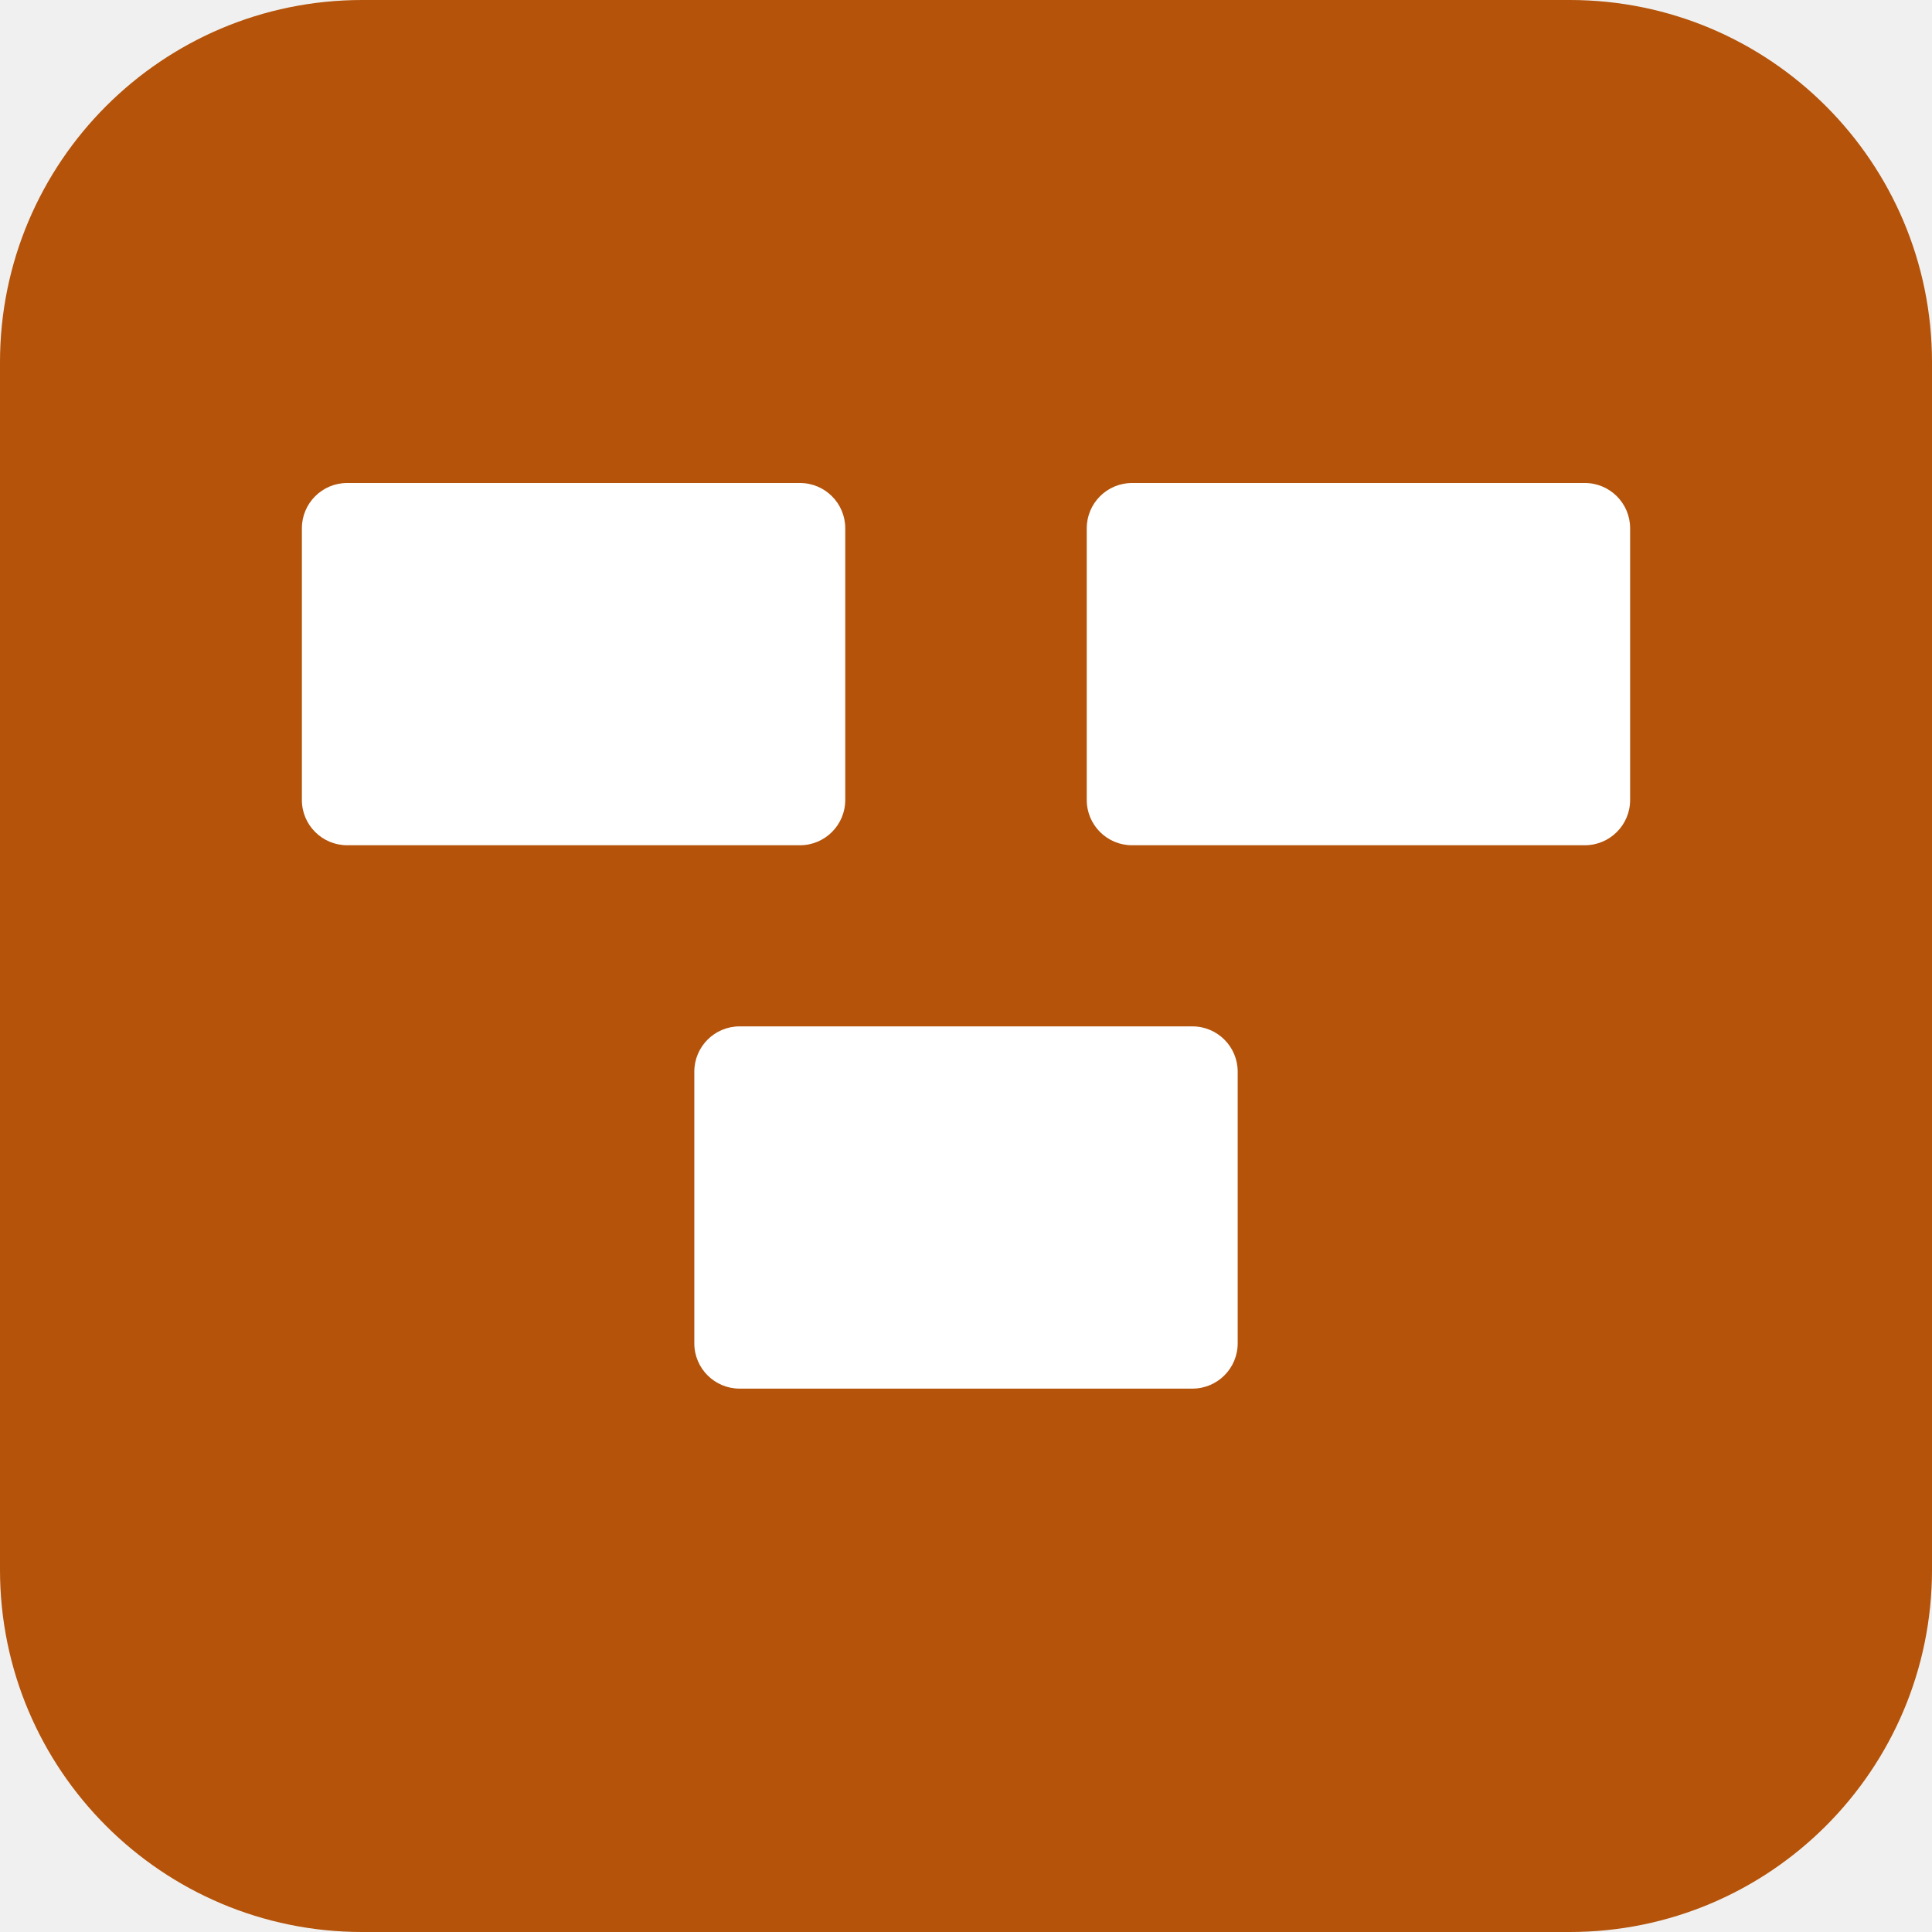
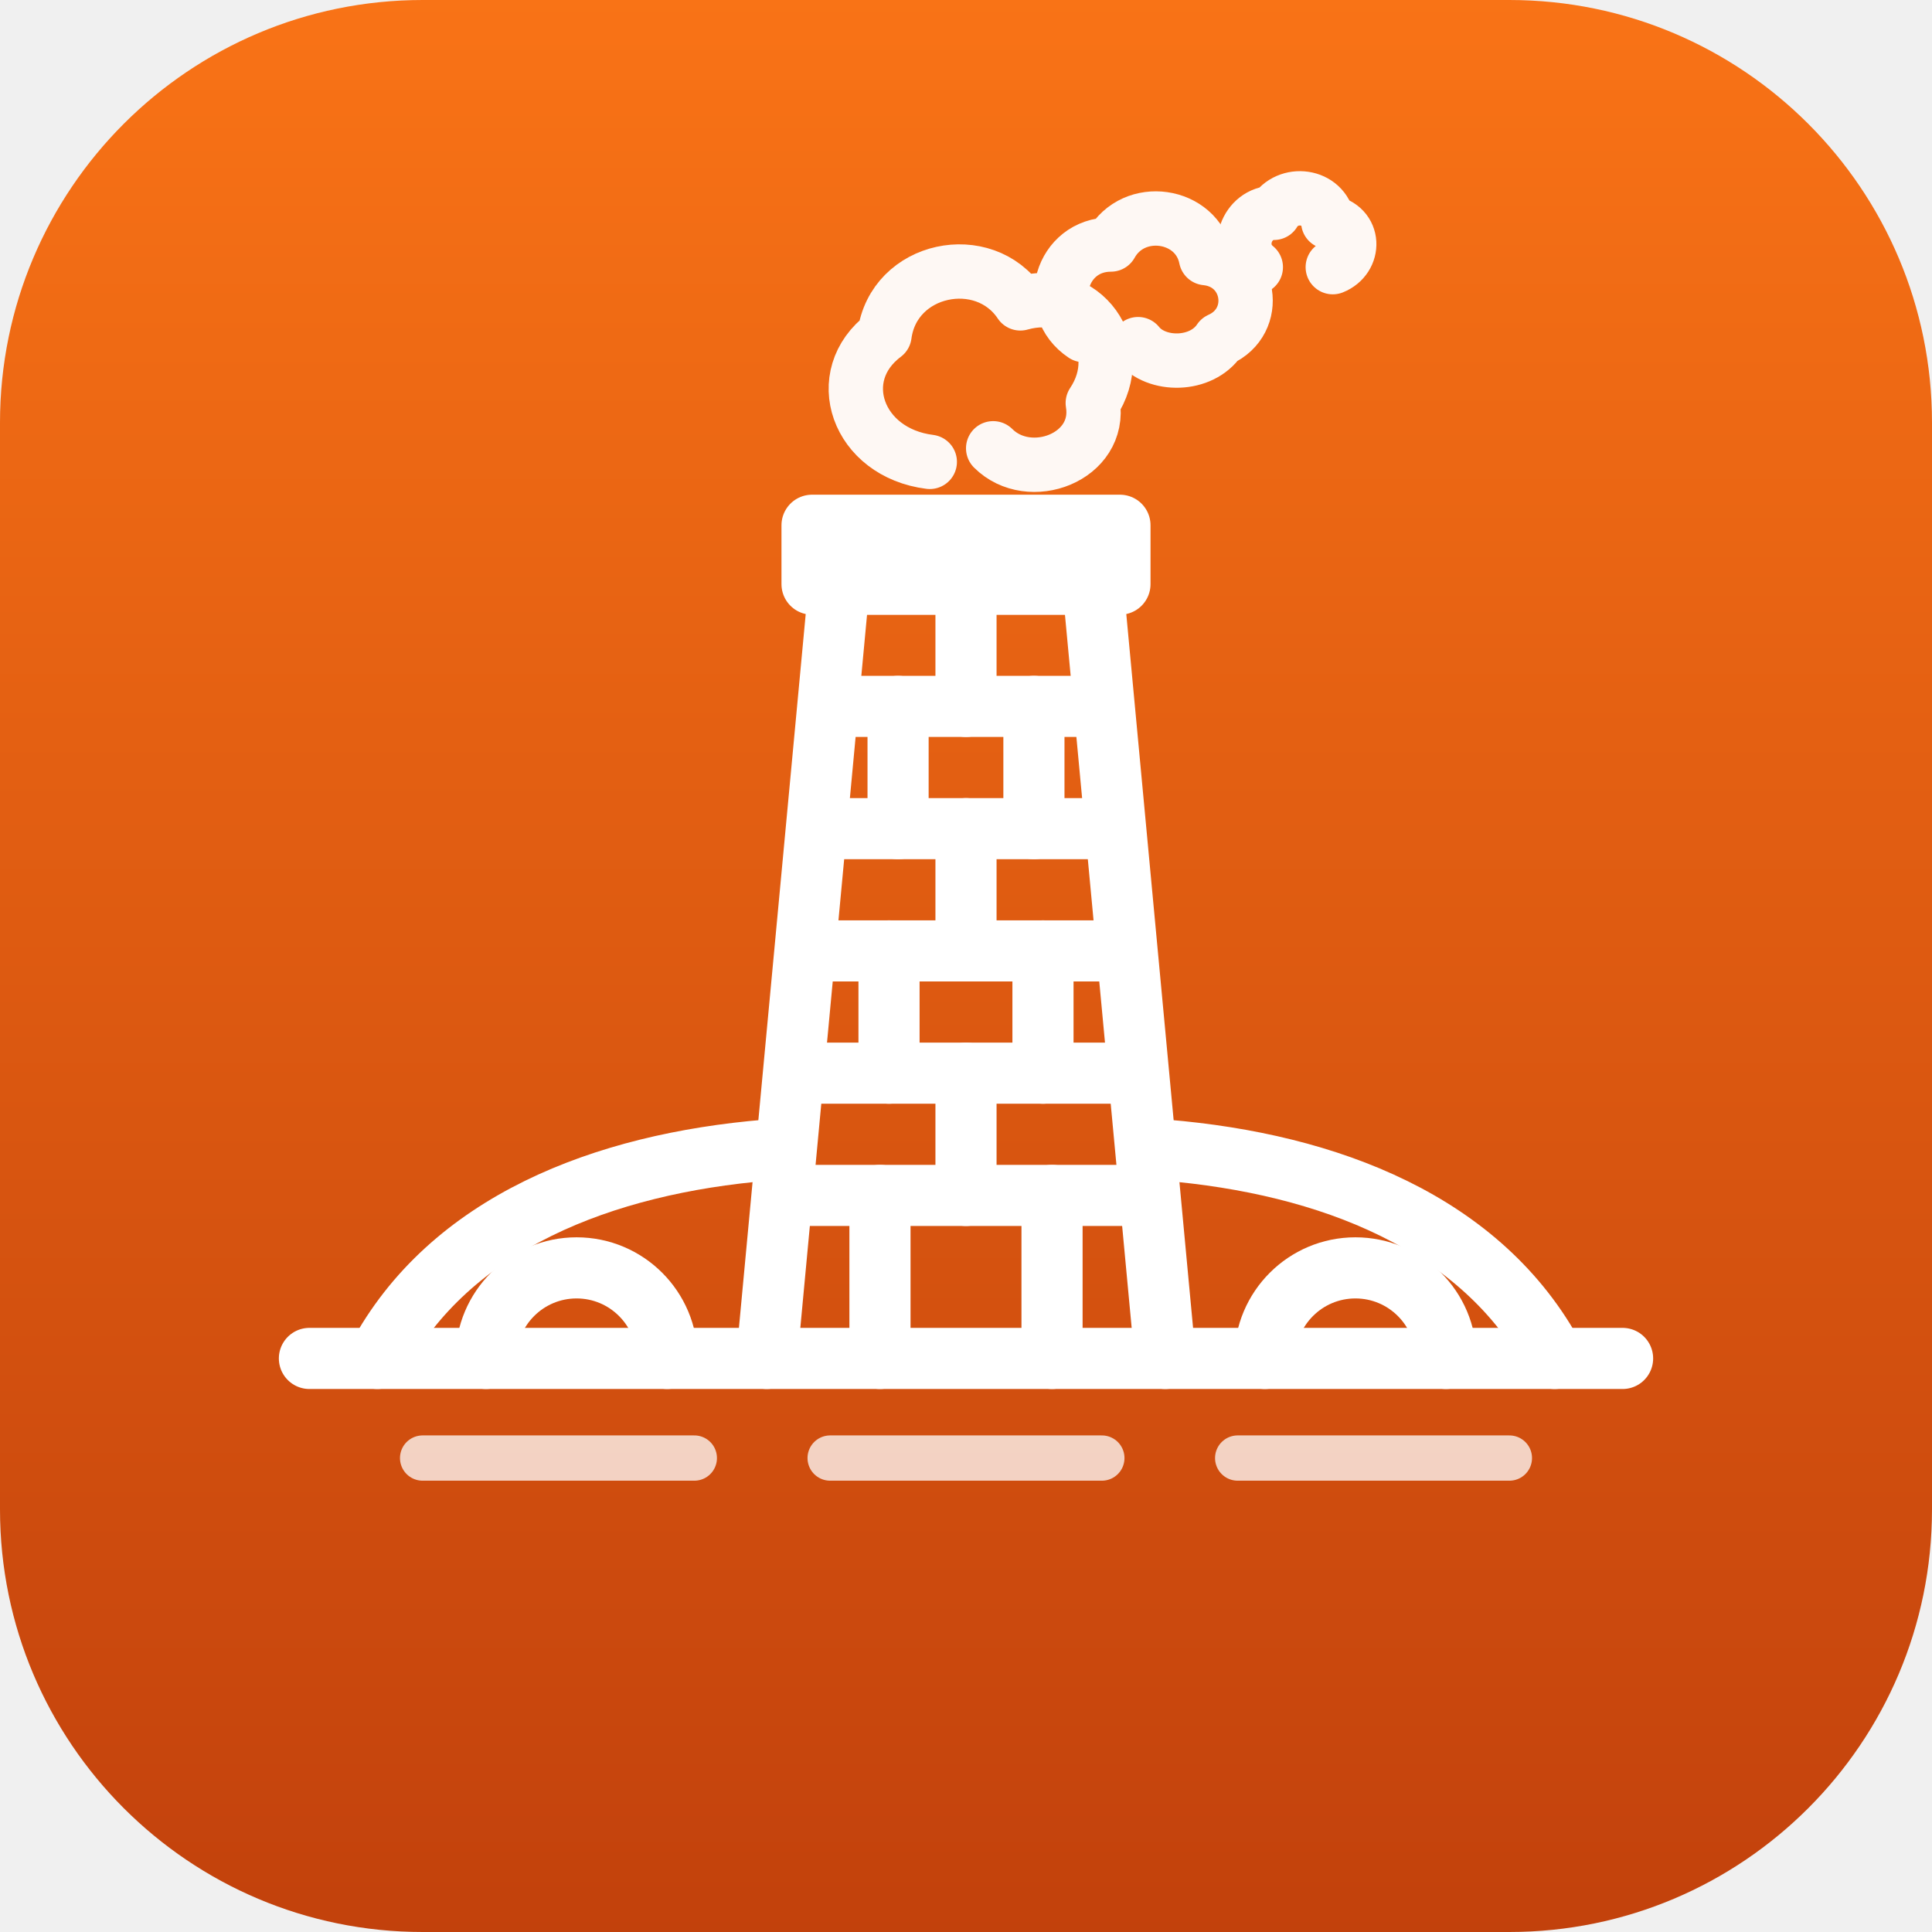
<svg xmlns="http://www.w3.org/2000/svg" viewBox="0 0 64 64">
-   <rect width="64" height="64" rx="12" fill="#b45309" />
-   <g fill="#fff">
-     <rect x="10" y="16" width="18" height="12" rx="1.5" />
-     <rect x="36" y="16" width="18" height="12" rx="1.5" />
-     <rect x="23" y="34" width="18" height="12" rx="1.5" />
+   <defs>
+     <linearGradient id="g" x1="0" y1="0" x2="0" y2="1">
+       <stop offset="0" stop-color="#f97316" />
+       <stop offset="1" stop-color="#c2410c" />
+     </linearGradient>
+   </defs>
+   <rect width="64" height="64" rx="14" fill="url(#g)" />
+   <g transform="translate(8 6) scale(1.5)">
+     <g fill="none" stroke="#fff" stroke-linecap="round" stroke-linejoin="round" stroke-width="1.35">
+       <g stroke-width="1.2" opacity=".95">
+         <path d="M15.2 6.2c-1.6-.2-2.2-1.9-1-2.8.2-1.5 2.2-1.9 3-.7 1.4-.4 2.4 1 1.6 2.2.2 1.2-1.4 1.8-2.2 1" />
+         <path d="M18.6 3.4c-.9-.6-.5-2 .6-2 .5-.9 1.9-.7 2.1.3 1 .1 1.2 1.4.3 1.8-.4.6-1.4.6-1.8.1" />
+         <path d="M22.4 1.9c-.5-.4-.2-1.2.4-1.2.3-.5 1.1-.4 1.2.2.6.1.6.8.1 1" />
+       </g>
+       <path d="M12.6 7.6h6.8v1.3h-6.8z" />
+       <path d="M13.1 8.9h5.8" />
+       <path d="M13.2 8.9 11.6 26M18.8 8.9 20.4 26" />
+       <path d="M13.05 11.6h5.9M12.8 14.3h6.4M12.55 17h6.9M12.3 19.7h7.4M12.05 22.4h7.9" />
+       <path d="M16 8.9v2.7M14.5 11.6v2.7M17.5 11.6v2.7M16 14.3v2.7M14.3 17v2.7M17.7 17v2.7M16 19.7v2.7M14.1 22.4v3.6M17.9 22.4v3.6" />
+       <path d="M3 26c1.6-3 5-4.3 8.6-4.6M20.4 21.4c3.6.3 7 1.6 8.6 4.6" />
+       <path d="M5.4 26a2 2 0 0 1 4 0M22.6 26a2 2 0 0 1 4 0" />
+       <path d="M1.5 26h29" />
+       <path d="M4 28.2h6M13 28.2h6M22 28.2h6" stroke-width="1" opacity=".75" />
+     </g>
  </g>
</svg>
